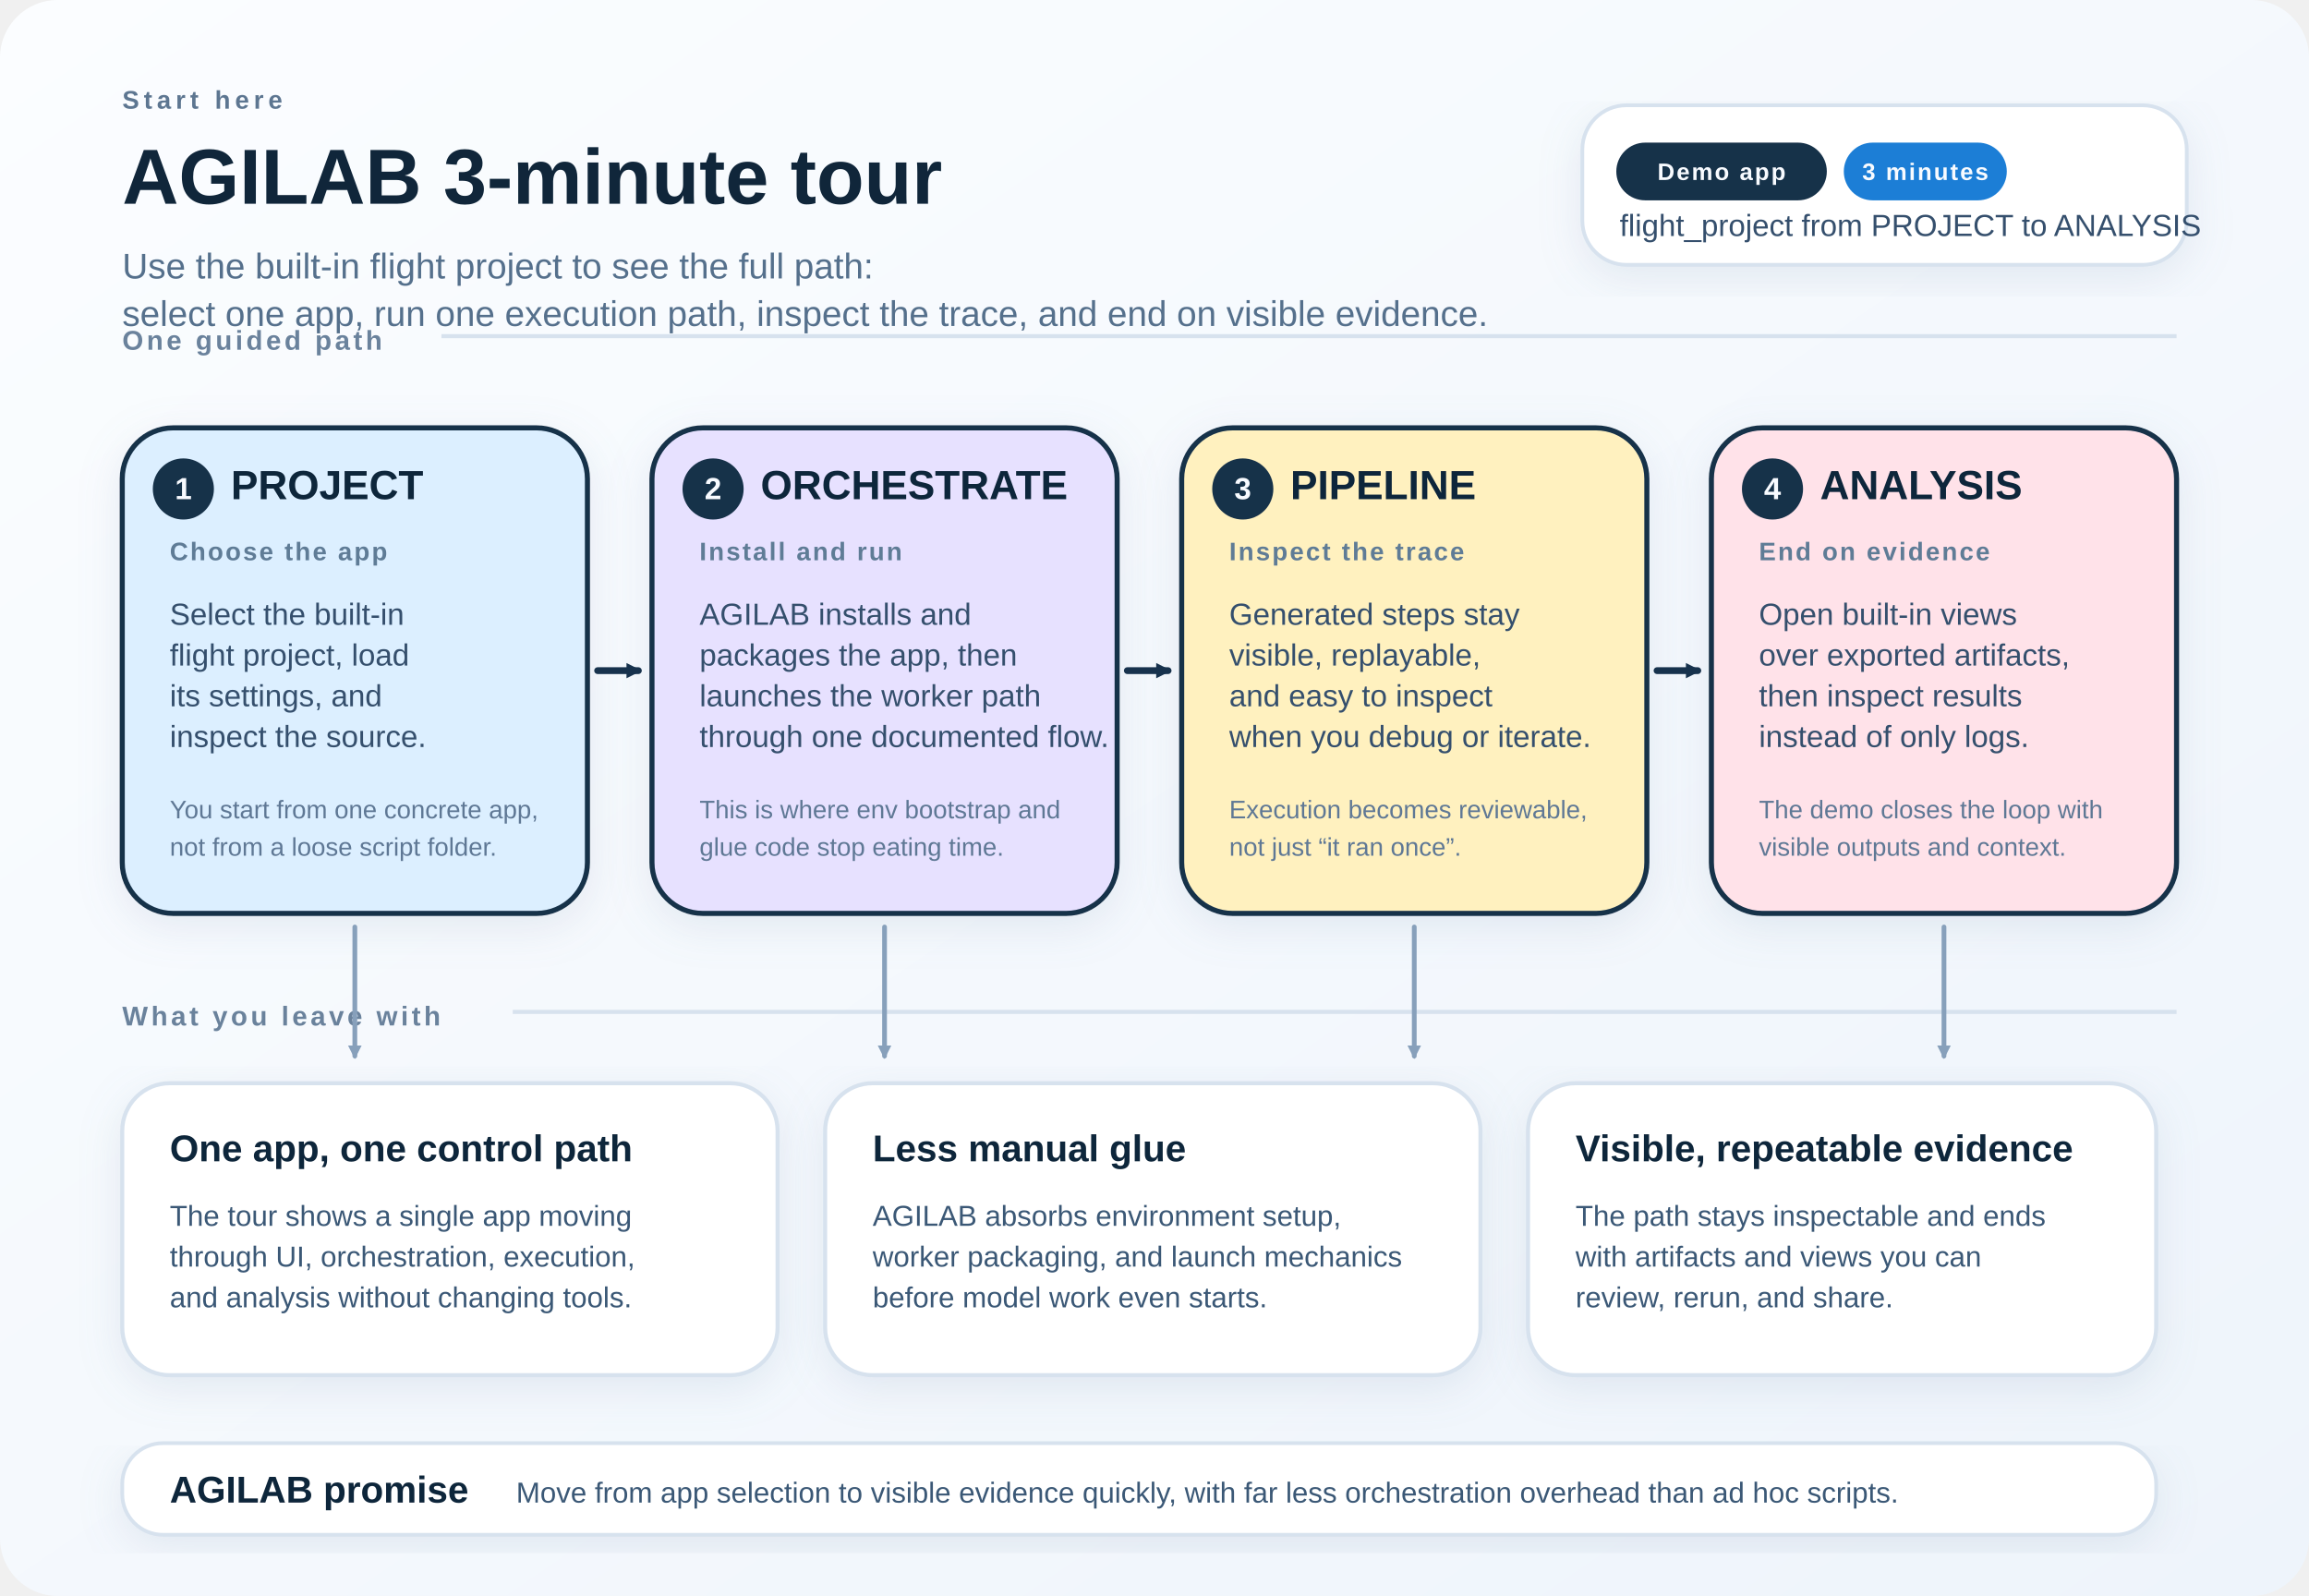
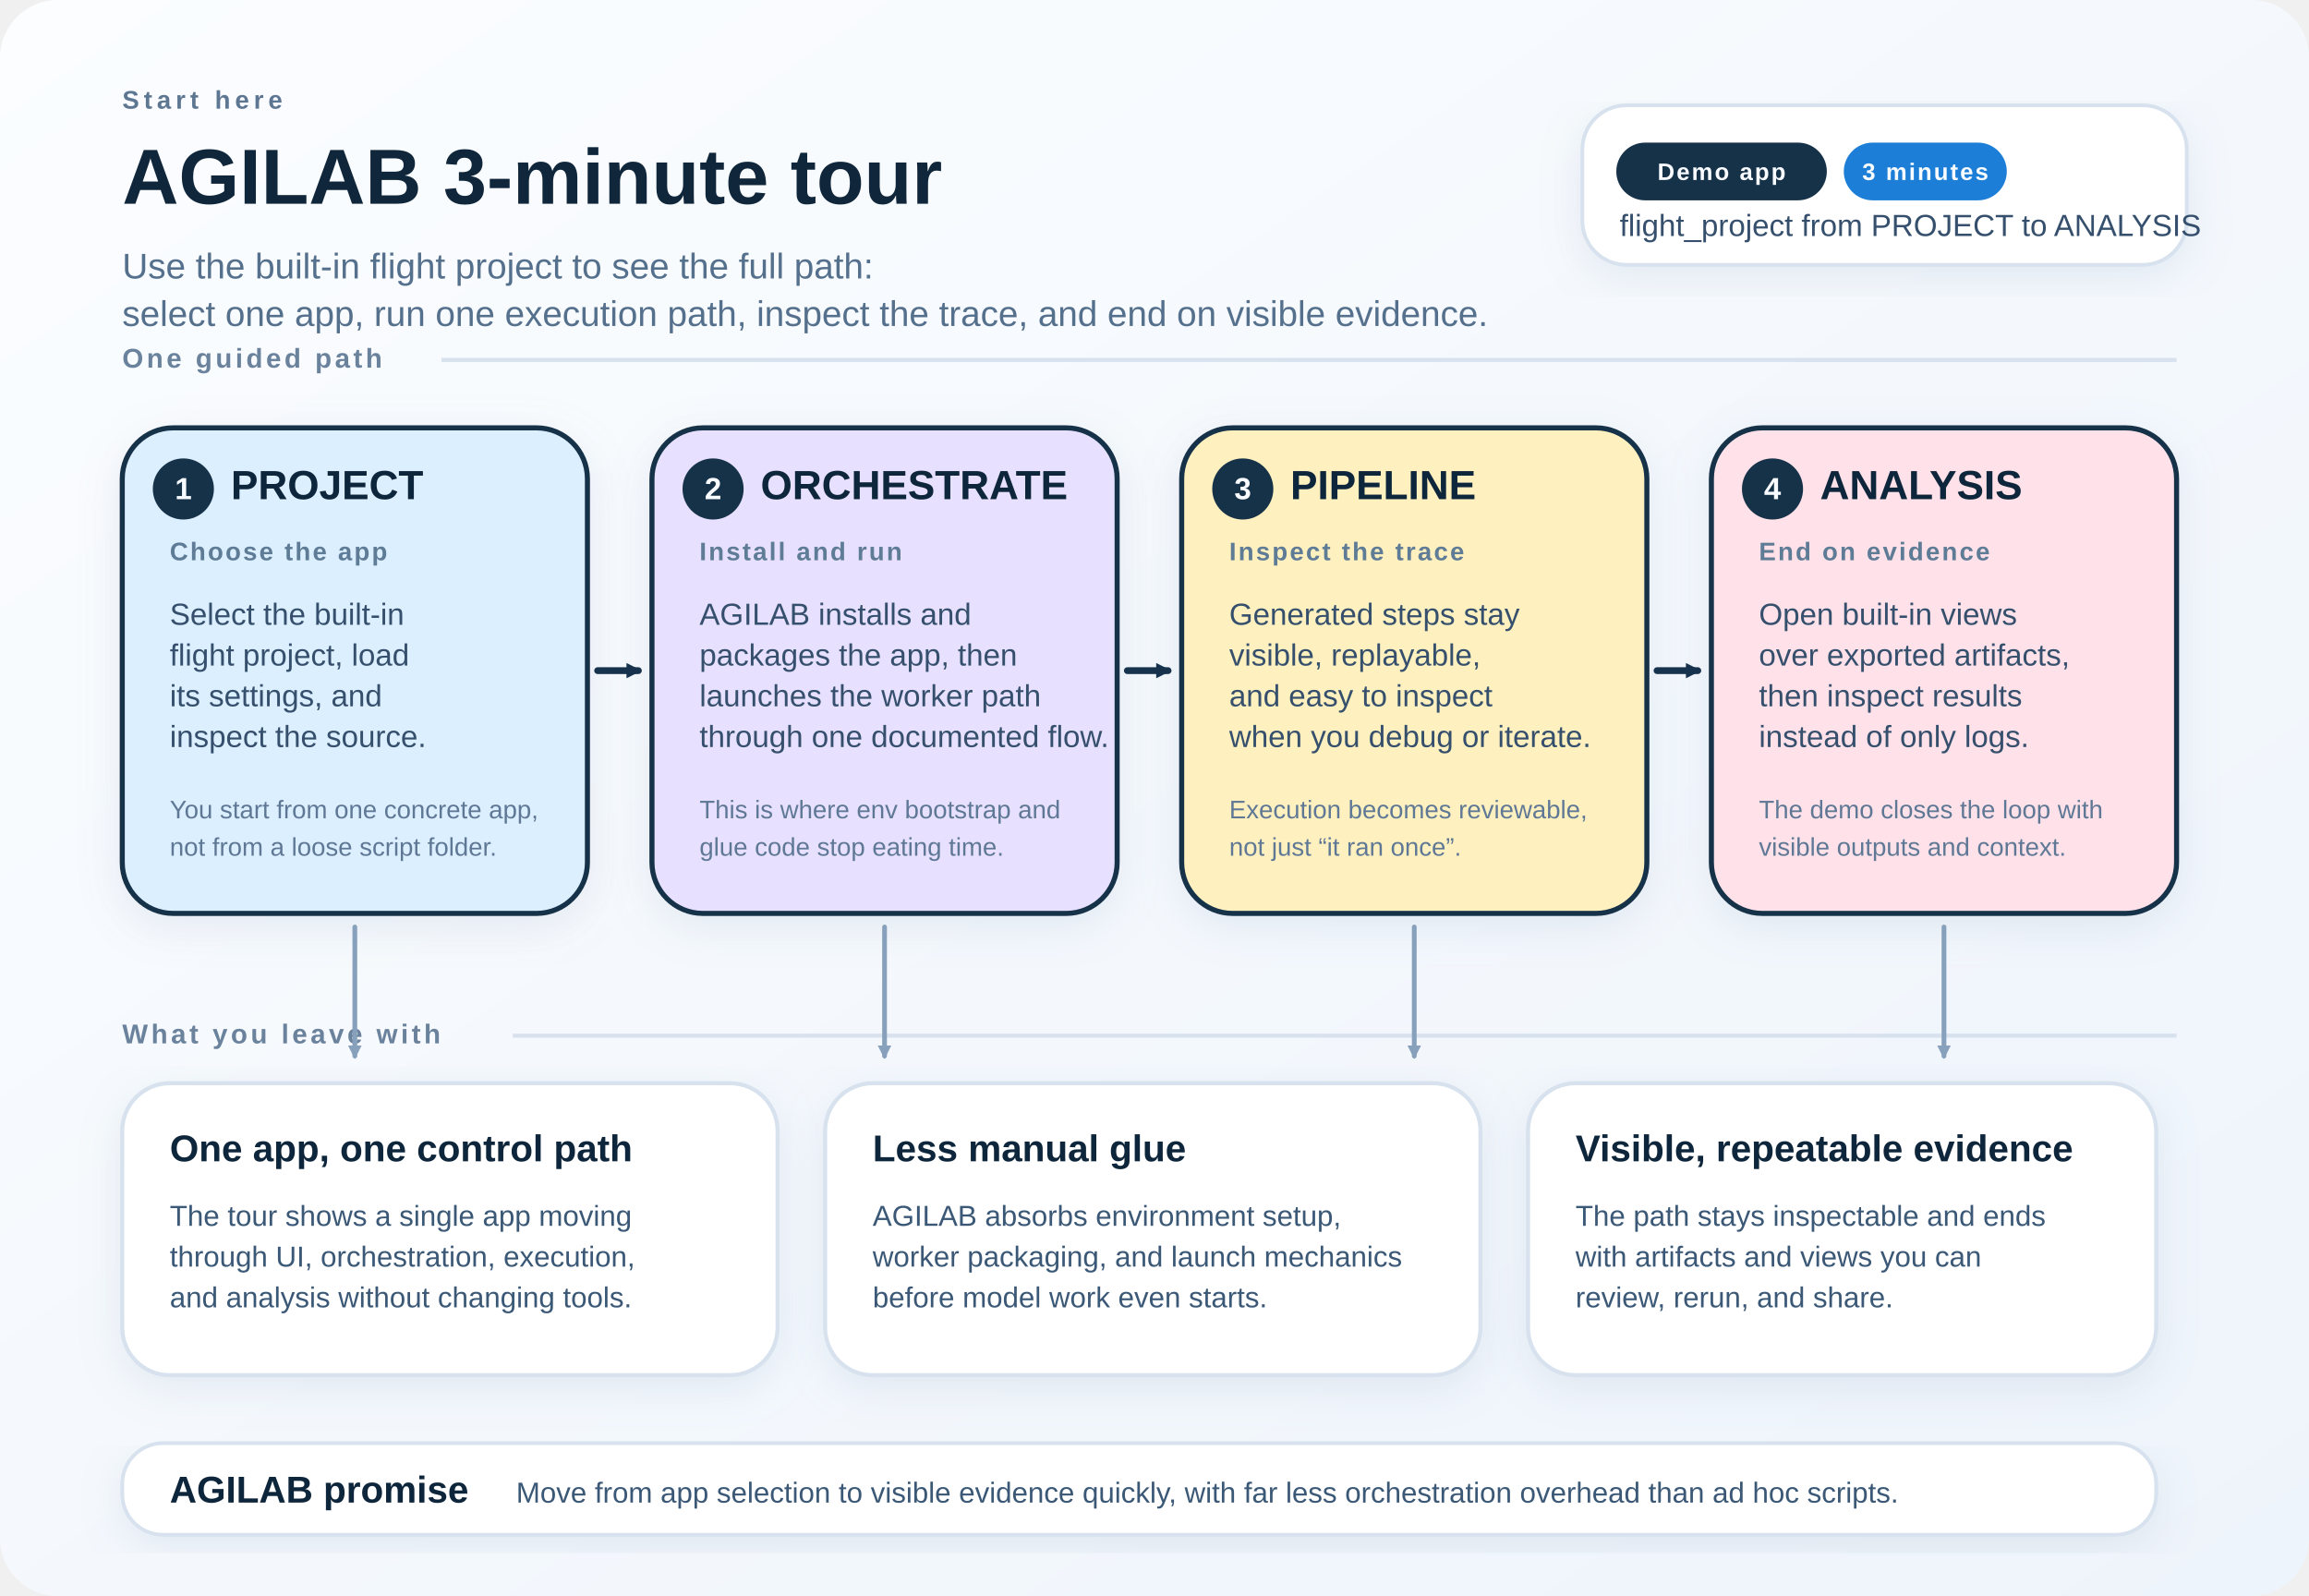
<svg xmlns="http://www.w3.org/2000/svg" width="1360" height="940" viewBox="0 0 1360 940" role="img" aria-labelledby="title desc">
  <defs>
    <style>
      text {
        font-family: Arial, Helvetica, sans-serif;
        fill: #10263a;
      }
      .title {
        font-size: 46px;
        font-weight: 700;
      }
      .subtitle {
        font-size: 21px;
        fill: #55708c;
      }
      .eyebrow {
        font-size: 15px;
        font-weight: 700;
        letter-spacing: 0.18em;
        text-transform: uppercase;
        fill: #5d7691;
      }
      .chip-text {
        font-size: 14px;
        font-weight: 700;
        letter-spacing: 0.08em;
        text-transform: uppercase;
        fill: #f8fbff;
      }
      .section-label {
        font-size: 16px;
        font-weight: 700;
        letter-spacing: 0.12em;
        text-transform: uppercase;
        fill: #6a829c;
      }
      .card-title {
        font-size: 24px;
        font-weight: 700;
      }
      .card-kicker {
        font-size: 15px;
        font-weight: 700;
        fill: #5f7b96;
        letter-spacing: 0.08em;
        text-transform: uppercase;
      }
      .body {
        font-size: 18px;
        fill: #35506d;
      }
      .mini {
        font-size: 15px;
        fill: #5f7895;
      }
      .benefit-title {
        font-size: 22px;
        font-weight: 700;
      }
      .benefit-body {
        font-size: 17px;
        fill: #3a5876;
      }
      .step {
        fill: #18324a;
      }
      .step-text {
        font-size: 18px;
        font-weight: 700;
        fill: #f8fbff;
      }
      .pill-dark {
        fill: #18324a;
      }
      .pill-accent {
        fill: #1c7ed6;
      }
      .line {
        stroke: #d7e2ee;
        stroke-width: 2.4;
      }
      .arrow {
        stroke: #17324d;
        stroke-width: 4;
        stroke-linecap: round;
        marker-end: url(#arrowHead);
      }
      .soft-arrow {
        stroke: #87a0bb;
        stroke-width: 2.8;
        stroke-linecap: round;
        marker-end: url(#softArrowHead);
      }
      .card-stroke {
        stroke: #16314a;
        stroke-width: 3;
      }
    </style>
    <linearGradient id="bg" x1="0%" y1="0%" x2="100%" y2="100%">
      <stop offset="0%" stop-color="#fbfdff" />
      <stop offset="100%" stop-color="#eef4fb" />
    </linearGradient>
    <filter id="shadow" x="-10%" y="-10%" width="130%" height="130%">
      <feDropShadow dx="0" dy="7" stdDeviation="12" flood-color="#8da4be" flood-opacity="0.18" />
    </filter>
    <marker id="arrowHead" markerWidth="9" markerHeight="9" refX="7" refY="4.5" orient="auto" markerUnits="userSpaceOnUse">
      <path d="M 0 0 L 9 4.5 L 0 9 z" fill="#17324d" />
    </marker>
    <marker id="softArrowHead" markerWidth="8" markerHeight="8" refX="6.2" refY="4" orient="auto" markerUnits="userSpaceOnUse">
      <path d="M 0 0 L 8 4 L 0 8 z" fill="#87a0bb" />
    </marker>
  </defs>
  <rect x="0" y="0" width="1360" height="940" rx="34" ry="34" fill="url(#bg)" />
  <g transform="translate(72,64)">
    <text class="eyebrow" x="0" y="0">Start here</text>
    <text class="title" x="0" y="56">AGILAB 3-minute tour</text>
    <text class="subtitle" x="0" y="100">
      <tspan x="0" dy="0">Use the built-in flight project to see the full path:</tspan>
      <tspan x="0" dy="28">select one app, run one execution path, inspect the trace, and end on visible evidence.</tspan>
    </text>
  </g>
  <g transform="translate(932,62)" filter="url(#shadow)">
    <rect x="0" y="0" width="356" height="94" rx="26" ry="26" fill="#ffffff" stroke="#d7e2ee" stroke-width="2.2" />
    <rect x="20" y="22" width="124" height="34" rx="17" ry="17" class="pill-dark" />
    <text class="chip-text" x="82" y="44" text-anchor="middle">Demo app</text>
    <rect x="154" y="22" width="96" height="34" rx="17" ry="17" class="pill-accent" />
    <text class="chip-text" x="202" y="44" text-anchor="middle">3 minutes</text>
    <text class="body" x="22" y="77">flight_project from PROJECT to ANALYSIS</text>
  </g>
-   <g transform="translate(72,206)">
-     <text class="section-label" x="0" y="0">One guided path</text>
-     <line class="line" x1="188" y1="-8" x2="1210" y2="-8" />
+   <g transform="translate(72,212)">
+     <text class="section-label" x="0" y="0" dominant-baseline="middle">One guided path</text>
+     <line class="line" x1="188" y1="0" x2="1210" y2="0" />
  </g>
  <g transform="translate(72,252)" filter="url(#shadow)">
    <rect x="0" y="0" width="274" height="286" rx="30" ry="30" fill="#dcefff" class="card-stroke" />
    <circle class="step" cx="36" cy="36" r="18" />
    <text class="step-text" x="36" y="42" text-anchor="middle">1</text>
    <text class="card-title" x="64" y="42">PROJECT</text>
    <text class="card-kicker" x="28" y="78">Choose the app</text>
    <text class="body" x="28" y="116">
      <tspan x="28" dy="0">Select the built-in</tspan>
      <tspan x="28" dy="24">flight project, load</tspan>
      <tspan x="28" dy="24">its settings, and</tspan>
      <tspan x="28" dy="24">inspect the source.</tspan>
    </text>
    <text class="mini" x="28" y="230">
      <tspan x="28" dy="0">You start from one concrete app,</tspan>
      <tspan x="28" dy="22">not from a loose script folder.</tspan>
    </text>
  </g>
  <g transform="translate(384,252)" filter="url(#shadow)">
    <rect x="0" y="0" width="274" height="286" rx="30" ry="30" fill="#e7e1ff" class="card-stroke" />
    <circle class="step" cx="36" cy="36" r="18" />
    <text class="step-text" x="36" y="42" text-anchor="middle">2</text>
    <text class="card-title" x="64" y="42">ORCHESTRATE</text>
    <text class="card-kicker" x="28" y="78">Install and run</text>
    <text class="body" x="28" y="116">
      <tspan x="28" dy="0">AGILAB installs and</tspan>
      <tspan x="28" dy="24">packages the app, then</tspan>
      <tspan x="28" dy="24">launches the worker path</tspan>
      <tspan x="28" dy="24">through one documented flow.</tspan>
    </text>
    <text class="mini" x="28" y="230">
      <tspan x="28" dy="0">This is where env bootstrap and</tspan>
      <tspan x="28" dy="22">glue code stop eating time.</tspan>
    </text>
  </g>
  <g transform="translate(696,252)" filter="url(#shadow)">
    <rect x="0" y="0" width="274" height="286" rx="30" ry="30" fill="#fff1bf" class="card-stroke" />
    <circle class="step" cx="36" cy="36" r="18" />
    <text class="step-text" x="36" y="42" text-anchor="middle">3</text>
    <text class="card-title" x="64" y="42">PIPELINE</text>
    <text class="card-kicker" x="28" y="78">Inspect the trace</text>
    <text class="body" x="28" y="116">
      <tspan x="28" dy="0">Generated steps stay</tspan>
      <tspan x="28" dy="24">visible, replayable,</tspan>
      <tspan x="28" dy="24">and easy to inspect</tspan>
      <tspan x="28" dy="24">when you debug or iterate.</tspan>
    </text>
    <text class="mini" x="28" y="230">
      <tspan x="28" dy="0">Execution becomes reviewable,</tspan>
      <tspan x="28" dy="22">not just “it ran once”.</tspan>
    </text>
  </g>
  <g transform="translate(1008,252)" filter="url(#shadow)">
    <rect x="0" y="0" width="274" height="286" rx="30" ry="30" fill="#ffe2e9" class="card-stroke" />
    <circle class="step" cx="36" cy="36" r="18" />
    <text class="step-text" x="36" y="42" text-anchor="middle">4</text>
    <text class="card-title" x="64" y="42">ANALYSIS</text>
    <text class="card-kicker" x="28" y="78">End on evidence</text>
    <text class="body" x="28" y="116">
      <tspan x="28" dy="0">Open built-in views</tspan>
      <tspan x="28" dy="24">over exported artifacts,</tspan>
      <tspan x="28" dy="24">then inspect results</tspan>
      <tspan x="28" dy="24">instead of only logs.</tspan>
    </text>
    <text class="mini" x="28" y="230">
      <tspan x="28" dy="0">The demo closes the loop with</tspan>
      <tspan x="28" dy="22">visible outputs and context.</tspan>
    </text>
  </g>
  <line class="arrow" x1="352" y1="395" x2="376" y2="395" />
  <line class="arrow" x1="664" y1="395" x2="688" y2="395" />
  <line class="arrow" x1="976" y1="395" x2="1000" y2="395" />
-   <g transform="translate(72,604)">
-     <text class="section-label" x="0" y="0">What you leave with</text>
-     <line class="line" x1="230" y1="-8" x2="1210" y2="-8" />
+   <g transform="translate(72,610)">
+     <text class="section-label" x="0" y="0" dominant-baseline="middle">What you leave with</text>
+     <line class="line" x1="230" y1="0" x2="1210" y2="0" />
  </g>
  <g transform="translate(72,638)" filter="url(#shadow)">
    <rect x="0" y="0" width="386" height="172" rx="28" ry="28" fill="#ffffff" stroke="#d7e2ee" stroke-width="2.4" />
    <text class="benefit-title" x="28" y="46">One app, one control path</text>
    <text class="benefit-body" x="28" y="84">
      <tspan x="28" dy="0">The tour shows a single app moving</tspan>
      <tspan x="28" dy="24">through UI, orchestration, execution,</tspan>
      <tspan x="28" dy="24">and analysis without changing tools.</tspan>
    </text>
  </g>
  <g transform="translate(486,638)" filter="url(#shadow)">
    <rect x="0" y="0" width="386" height="172" rx="28" ry="28" fill="#ffffff" stroke="#d7e2ee" stroke-width="2.4" />
    <text class="benefit-title" x="28" y="46">Less manual glue</text>
    <text class="benefit-body" x="28" y="84">
      <tspan x="28" dy="0">AGILAB absorbs environment setup,</tspan>
      <tspan x="28" dy="24">worker packaging, and launch mechanics</tspan>
      <tspan x="28" dy="24">before model work even starts.</tspan>
    </text>
  </g>
  <g transform="translate(900,638)" filter="url(#shadow)">
    <rect x="0" y="0" width="370" height="172" rx="28" ry="28" fill="#ffffff" stroke="#d7e2ee" stroke-width="2.4" />
    <text class="benefit-title" x="28" y="46">Visible, repeatable evidence</text>
    <text class="benefit-body" x="28" y="84">
      <tspan x="28" dy="0">The path stays inspectable and ends</tspan>
      <tspan x="28" dy="24">with artifacts and views you can</tspan>
      <tspan x="28" dy="24">review, rerun, and share.</tspan>
    </text>
  </g>
  <line class="soft-arrow" x1="209" y1="546" x2="209" y2="622" />
  <line class="soft-arrow" x1="521" y1="546" x2="521" y2="622" />
  <line class="soft-arrow" x1="833" y1="546" x2="833" y2="622" />
  <line class="soft-arrow" x1="1145" y1="546" x2="1145" y2="622" />
  <g transform="translate(72,850)" filter="url(#shadow)">
    <rect x="0" y="0" width="1198" height="54" rx="24" ry="24" fill="#ffffff" stroke="#d7e2ee" stroke-width="2.2" />
    <text class="benefit-title" x="28" y="35">AGILAB promise</text>
    <text class="benefit-body" x="232" y="35">Move from app selection to visible evidence quickly, with far less orchestration overhead than ad hoc scripts.</text>
  </g>
</svg>
